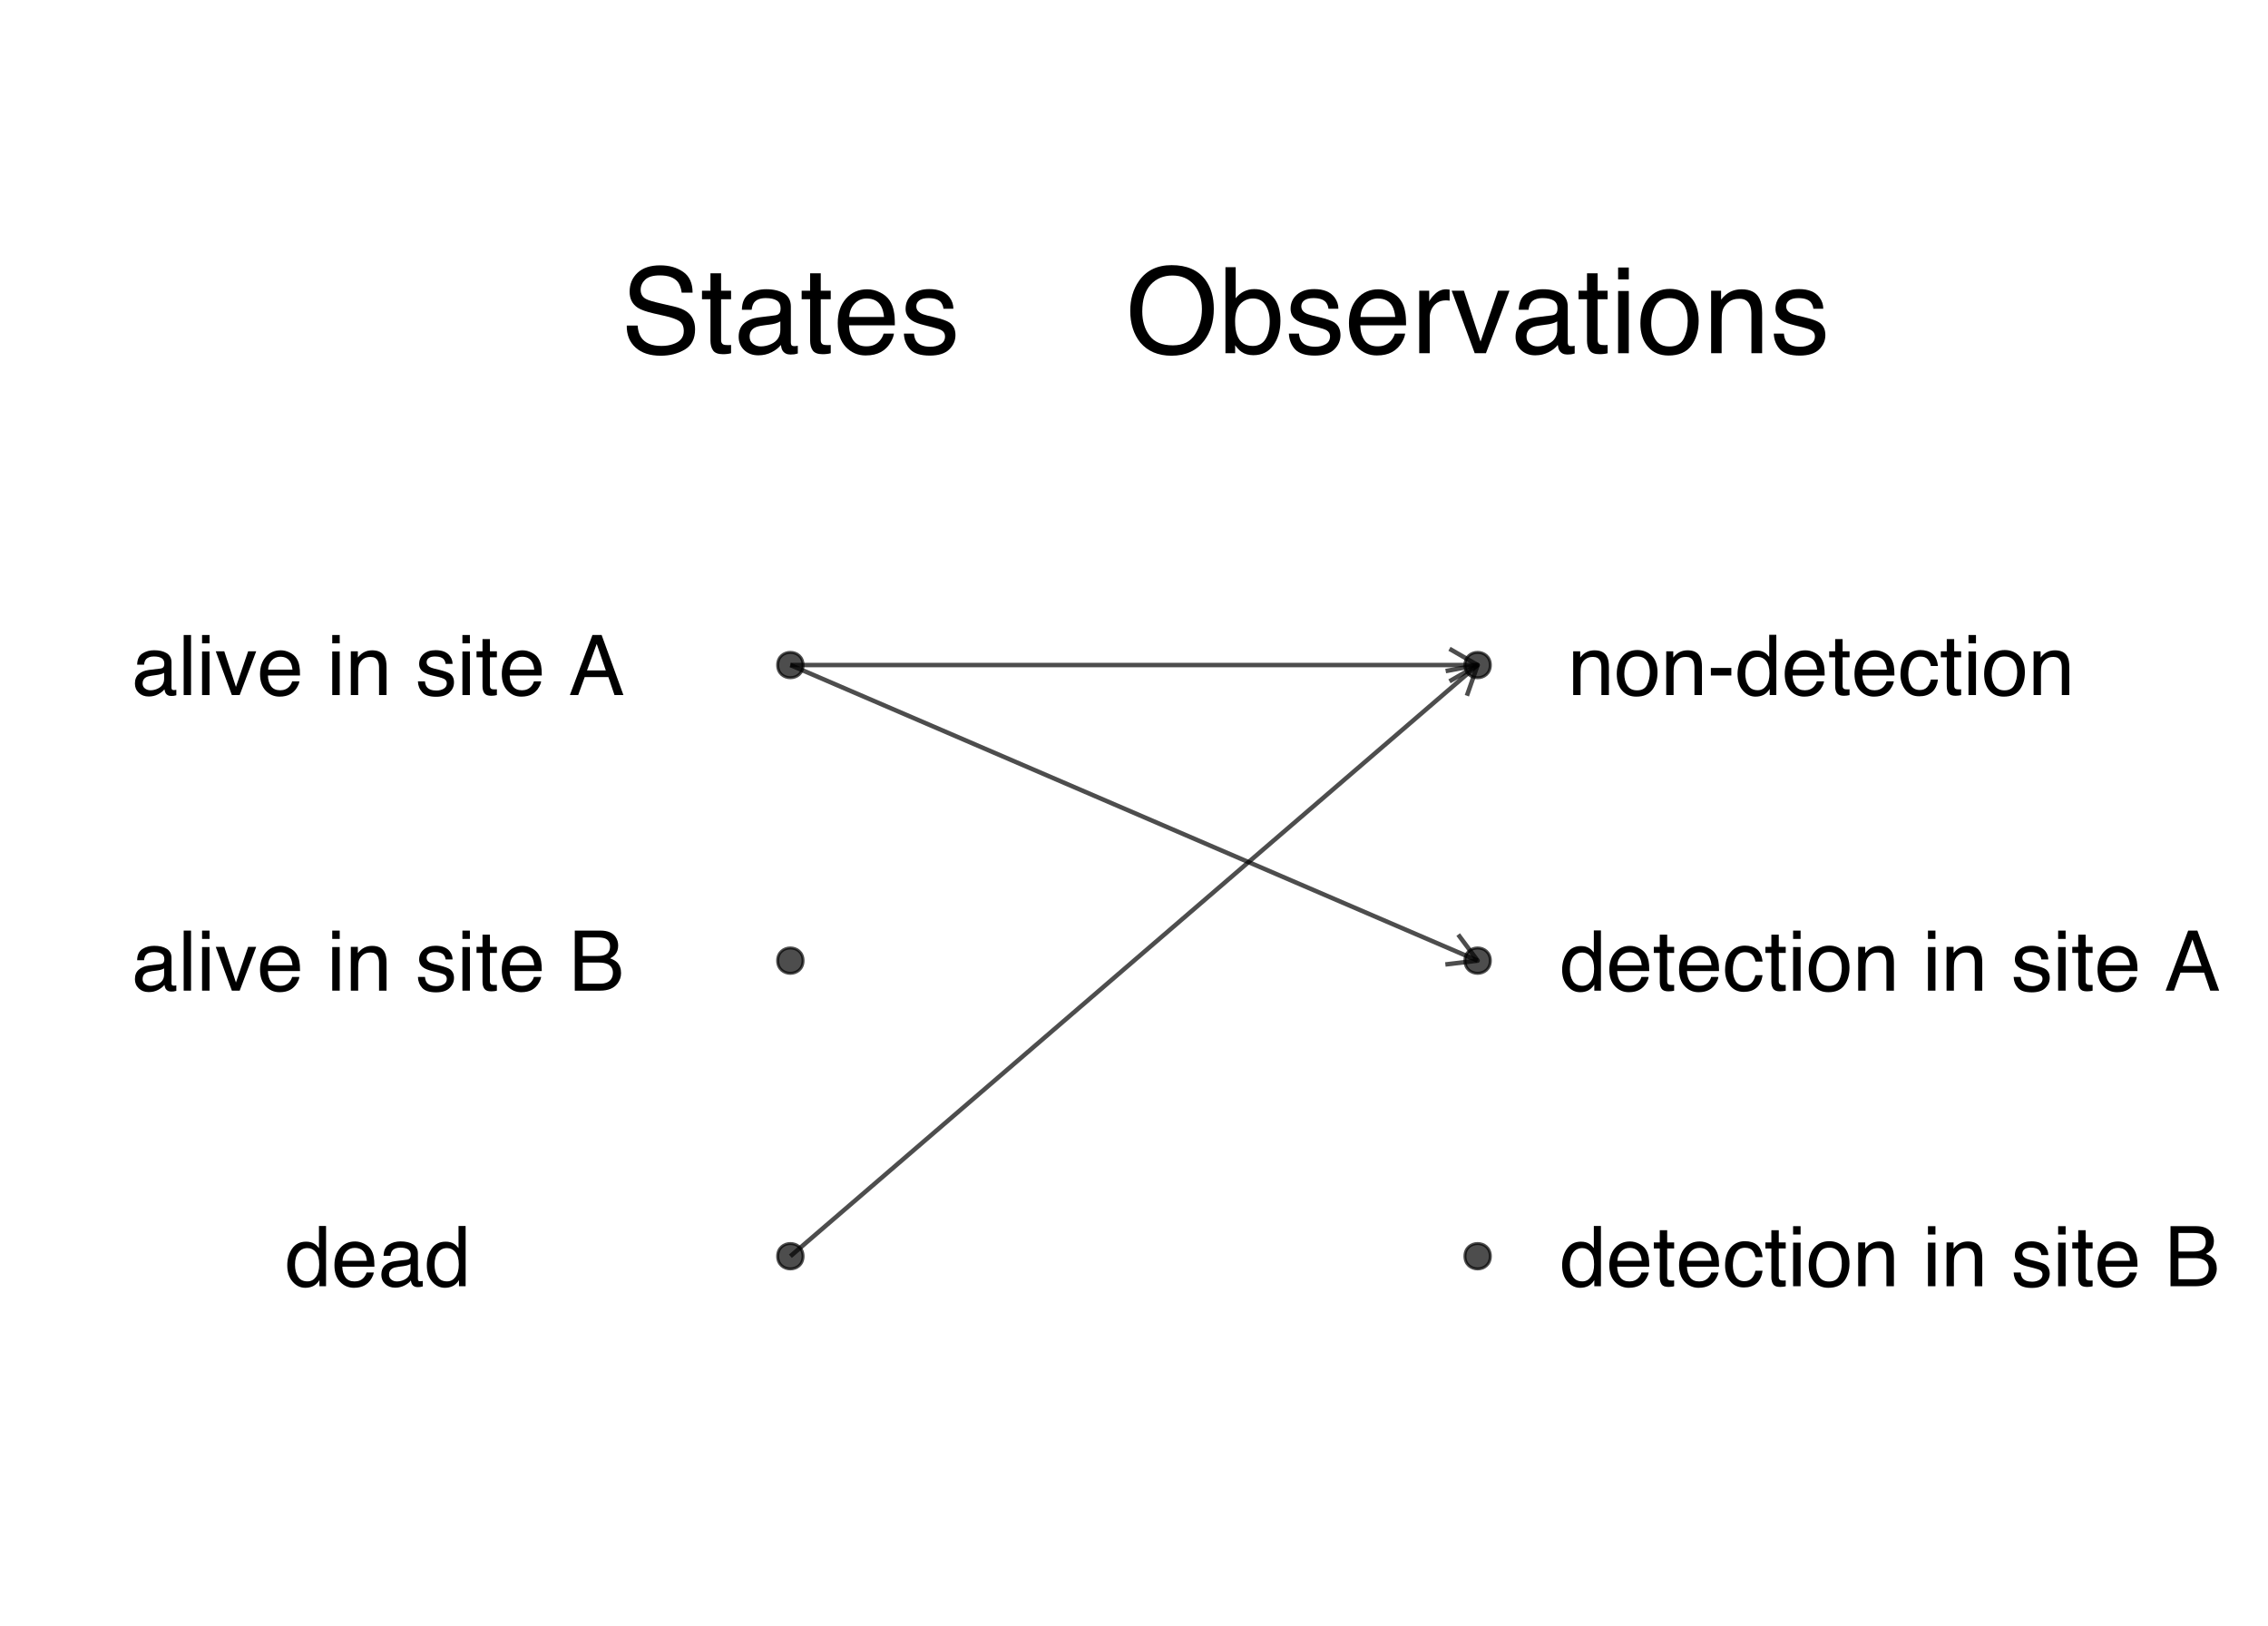
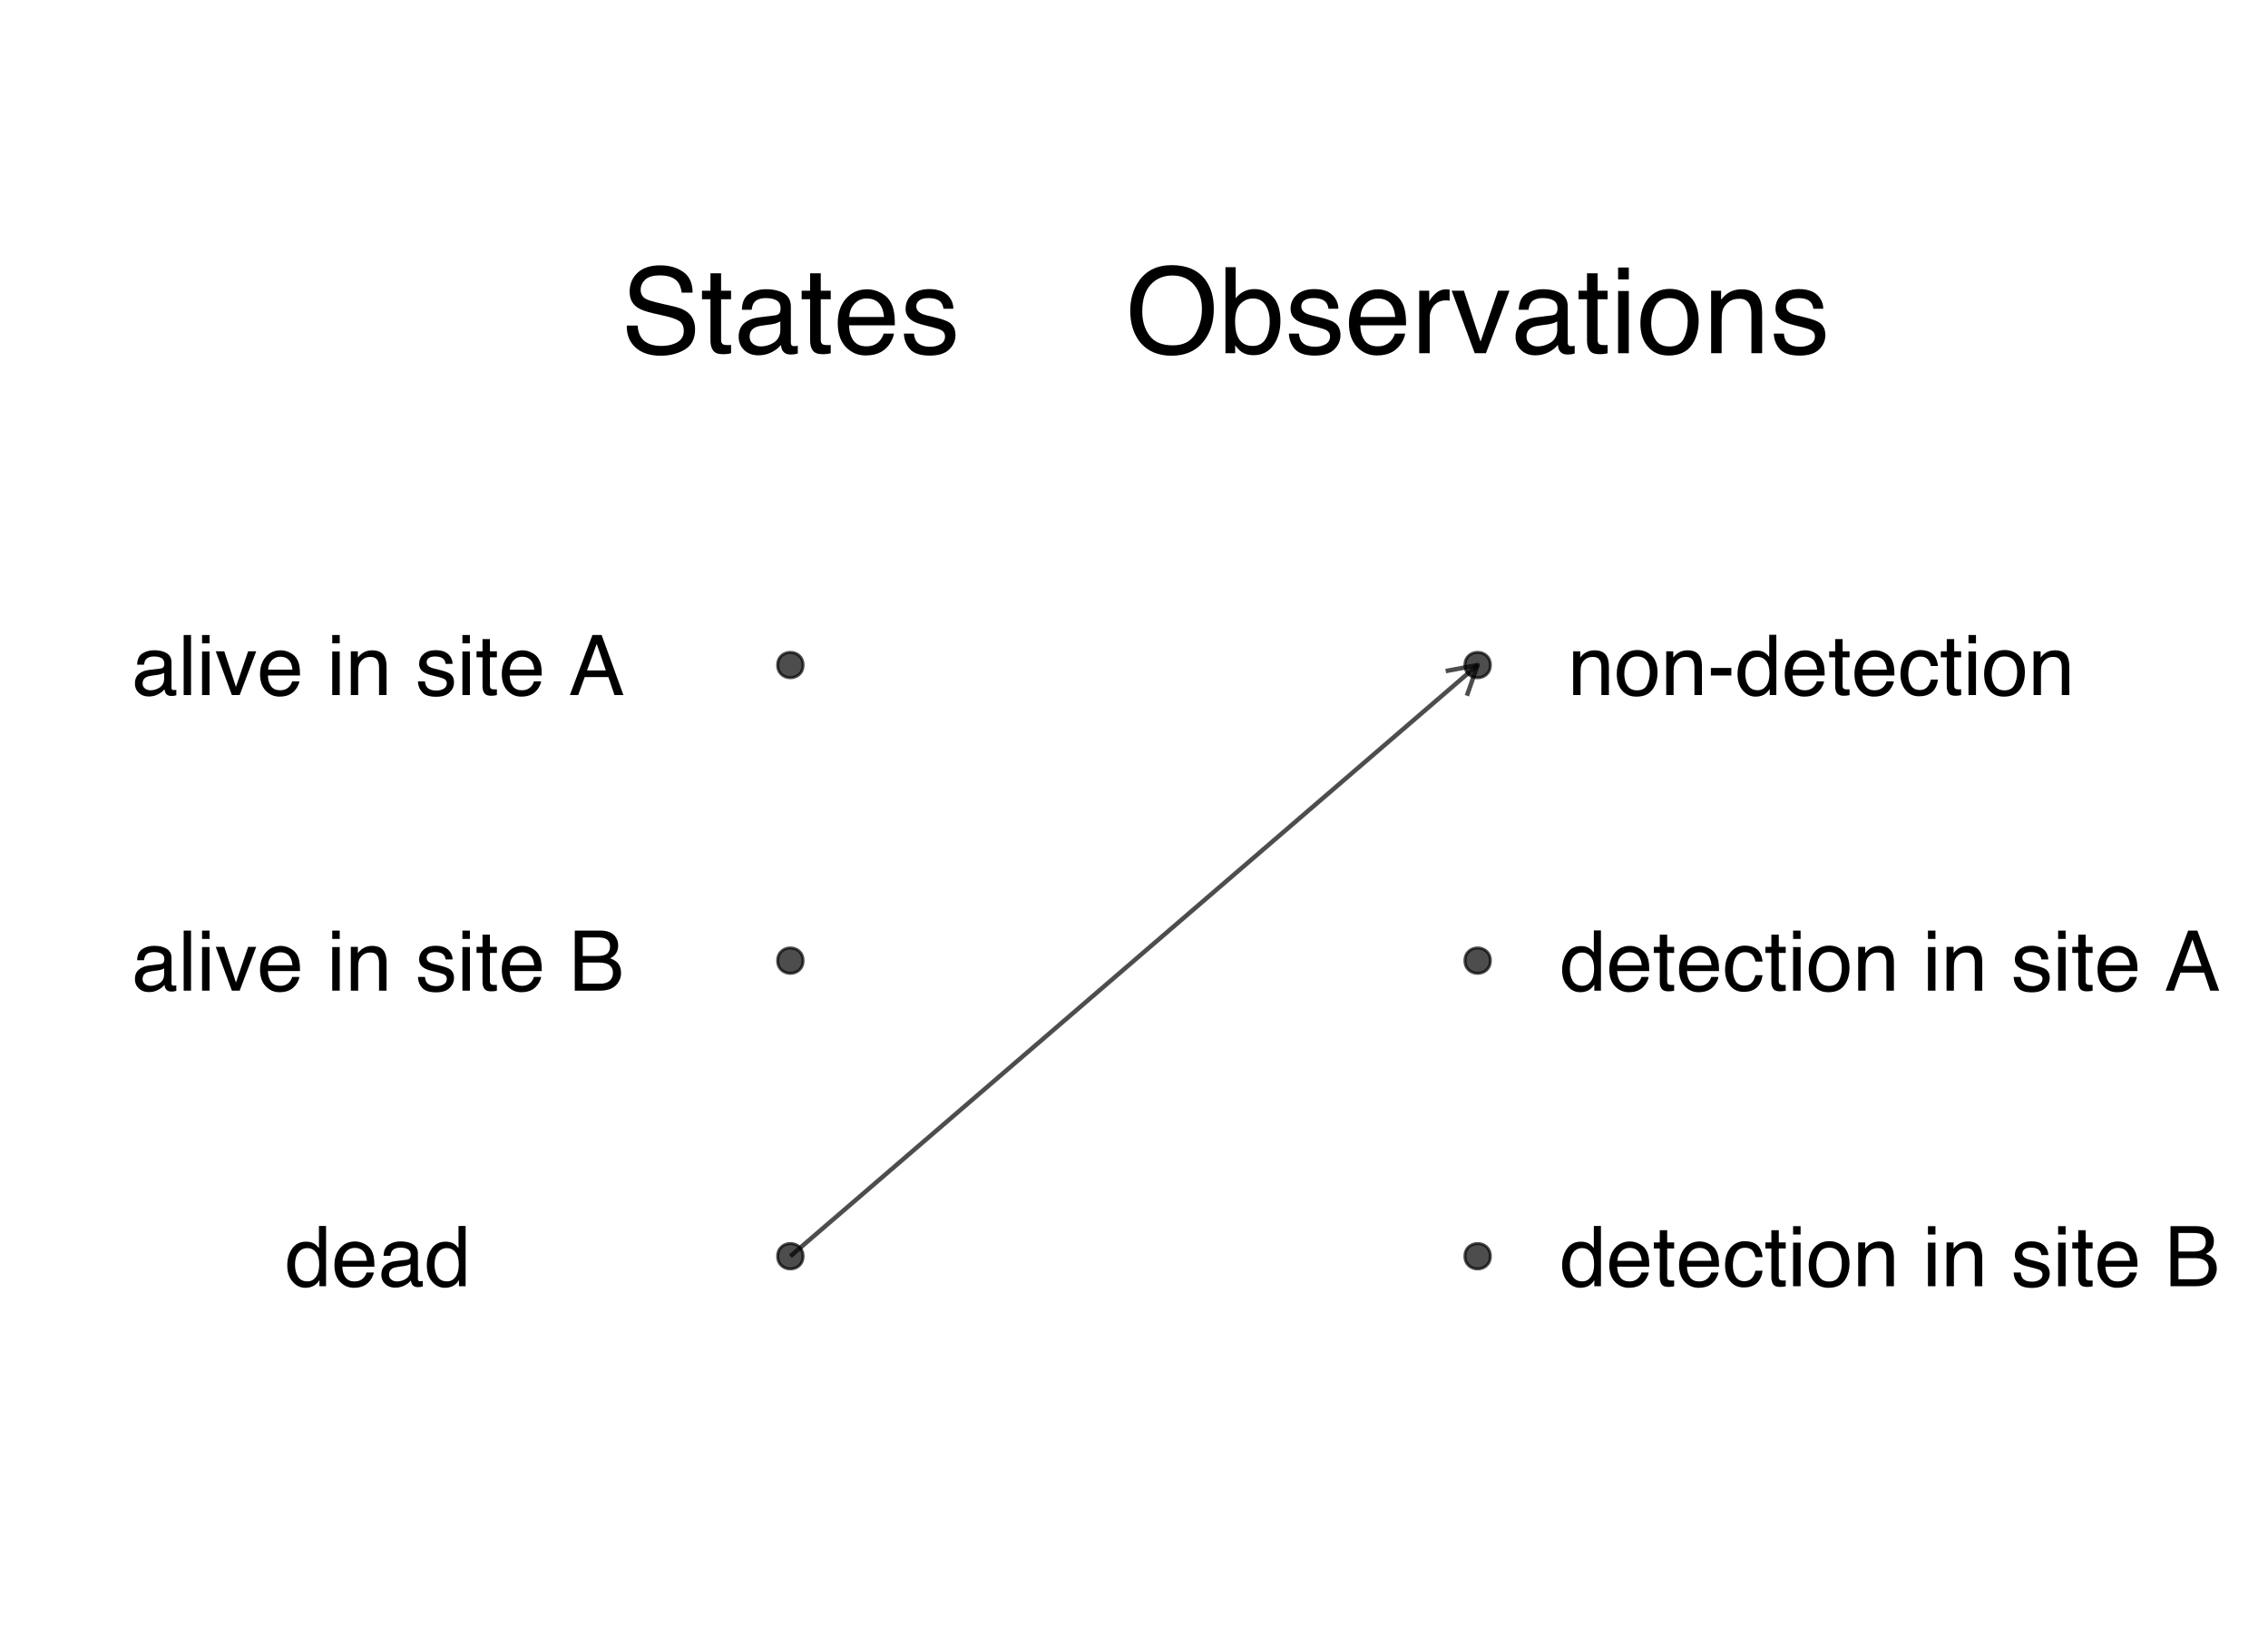
<svg xmlns="http://www.w3.org/2000/svg" xmlns:xlink="http://www.w3.org/1999/xlink" width="540pt" height="387pt" viewBox="0 0 540 387" version="1.1">
  <defs>
    <g>
      <symbol overflow="visible" id="glyph0-0">
        <path style="stroke:none;" d="M 0.641 0 L 0.641 -14.297 L 11.984 -14.297 L 11.984 0 Z M 10.188 -1.797 L 10.188 -12.5 L 2.438 -12.5 L 2.438 -1.797 Z M 10.188 -1.797 " />
      </symbol>
      <symbol overflow="visible" id="glyph0-1">
        <path style="stroke:none;" d="M 1.281 -10.422 L 2.953 -10.422 L 2.953 -8.938 C 3.441 -9.551 3.961 -9.988 4.516 -10.25 C 5.066 -10.52 5.68 -10.656 6.359 -10.656 C 7.828 -10.656 8.82 -10.141 9.344 -9.109 C 9.633 -8.547 9.781 -7.738 9.781 -6.688 L 9.781 0 L 8 0 L 8 -6.562 C 8 -7.195 7.906 -7.711 7.719 -8.109 C 7.406 -8.754 6.836 -9.078 6.016 -9.078 C 5.609 -9.078 5.27 -9.035 5 -8.953 C 4.52 -8.805 4.098 -8.52 3.734 -8.094 C 3.441 -7.75 3.25 -7.395 3.156 -7.031 C 3.07 -6.664 3.031 -6.141 3.031 -5.453 L 3.031 0 L 1.281 0 Z M 5.406 -10.672 Z M 5.406 -10.672 " />
      </symbol>
      <symbol overflow="visible" id="glyph0-2">
        <path style="stroke:none;" d="M 5.422 -1.125 C 6.578 -1.125 7.367 -1.562 7.797 -2.438 C 8.234 -3.32 8.453 -4.301 8.453 -5.375 C 8.453 -6.352 8.297 -7.145 7.984 -7.75 C 7.492 -8.707 6.645 -9.188 5.438 -9.188 C 4.363 -9.188 3.582 -8.773 3.094 -7.953 C 2.613 -7.141 2.375 -6.16 2.375 -5.016 C 2.375 -3.898 2.613 -2.973 3.094 -2.234 C 3.582 -1.492 4.359 -1.125 5.422 -1.125 Z M 5.484 -10.719 C 6.828 -10.719 7.961 -10.27 8.891 -9.375 C 9.816 -8.477 10.281 -7.16 10.281 -5.422 C 10.281 -3.742 9.867 -2.359 9.047 -1.266 C 8.234 -0.172 6.969 0.375 5.25 0.375 C 3.82 0.375 2.688 -0.109 1.844 -1.078 C 1 -2.047 0.578 -3.348 0.578 -4.984 C 0.578 -6.734 1.02 -8.125 1.906 -9.156 C 2.789 -10.195 3.984 -10.719 5.484 -10.719 Z M 5.422 -10.672 Z M 5.422 -10.672 " />
      </symbol>
      <symbol overflow="visible" id="glyph0-3">
        <path style="stroke:none;" d="M 0.828 -6.453 L 5.703 -6.453 L 5.703 -4.656 L 0.828 -4.656 Z M 0.828 -6.453 " />
      </symbol>
      <symbol overflow="visible" id="glyph0-4">
        <path style="stroke:none;" d="M 2.391 -5.094 C 2.391 -3.977 2.625 -3.039 3.094 -2.281 C 3.57 -1.531 4.332 -1.156 5.375 -1.156 C 6.188 -1.156 6.852 -1.504 7.375 -2.203 C 7.895 -2.898 8.156 -3.898 8.156 -5.203 C 8.156 -6.516 7.883 -7.488 7.344 -8.125 C 6.812 -8.758 6.148 -9.078 5.359 -9.078 C 4.473 -9.078 3.754 -8.738 3.203 -8.062 C 2.66 -7.383 2.391 -6.395 2.391 -5.094 Z M 5.031 -10.609 C 5.82 -10.609 6.488 -10.438 7.031 -10.094 C 7.344 -9.906 7.695 -9.566 8.094 -9.078 L 8.094 -14.344 L 9.781 -14.344 L 9.781 0 L 8.203 0 L 8.203 -1.453 C 7.797 -0.805 7.312 -0.336 6.75 -0.047 C 6.195 0.234 5.555 0.375 4.828 0.375 C 3.672 0.375 2.664 -0.113 1.812 -1.094 C 0.969 -2.07 0.547 -3.367 0.547 -4.984 C 0.547 -6.504 0.93 -7.82 1.703 -8.938 C 2.484 -10.051 3.594 -10.609 5.031 -10.609 Z M 5.031 -10.609 " />
      </symbol>
      <symbol overflow="visible" id="glyph0-5">
        <path style="stroke:none;" d="M 5.625 -10.656 C 6.363 -10.656 7.078 -10.477 7.766 -10.125 C 8.461 -9.781 8.992 -9.332 9.359 -8.781 C 9.711 -8.258 9.945 -7.648 10.062 -6.953 C 10.164 -6.461 10.219 -5.695 10.219 -4.656 L 2.578 -4.656 C 2.609 -3.594 2.859 -2.738 3.328 -2.094 C 3.797 -1.457 4.52 -1.141 5.5 -1.141 C 6.414 -1.141 7.145 -1.441 7.688 -2.047 C 8 -2.398 8.219 -2.805 8.344 -3.266 L 10.062 -3.266 C 10.02 -2.879 9.867 -2.453 9.609 -1.984 C 9.359 -1.516 9.07 -1.133 8.75 -0.844 C 8.219 -0.32 7.562 0.031 6.781 0.219 C 6.352 0.32 5.875 0.375 5.344 0.375 C 4.051 0.375 2.953 -0.098 2.047 -1.047 C 1.148 -1.992 0.703 -3.316 0.703 -5.016 C 0.703 -6.68 1.156 -8.035 2.062 -9.078 C 2.969 -10.129 4.156 -10.656 5.625 -10.656 Z M 8.422 -6.047 C 8.348 -6.797 8.18 -7.398 7.922 -7.859 C 7.441 -8.703 6.641 -9.125 5.516 -9.125 C 4.711 -9.125 4.035 -8.832 3.484 -8.25 C 2.941 -7.676 2.656 -6.941 2.625 -6.047 Z M 5.453 -10.672 Z M 5.453 -10.672 " />
      </symbol>
      <symbol overflow="visible" id="glyph0-6">
        <path style="stroke:none;" d="M 1.641 -13.328 L 3.406 -13.328 L 3.406 -10.422 L 5.062 -10.422 L 5.062 -8.984 L 3.406 -8.984 L 3.406 -2.188 C 3.406 -1.82 3.531 -1.578 3.781 -1.453 C 3.914 -1.391 4.141 -1.359 4.453 -1.359 C 4.535 -1.359 4.625 -1.359 4.719 -1.359 C 4.82 -1.359 4.938 -1.363 5.062 -1.375 L 5.062 0 C 4.863 0.062 4.656 0.102 4.438 0.125 C 4.219 0.156 3.984 0.172 3.734 0.172 C 2.922 0.172 2.367 -0.035 2.078 -0.453 C 1.785 -0.879 1.641 -1.426 1.641 -2.094 L 1.641 -8.984 L 0.219 -8.984 L 0.219 -10.422 L 1.641 -10.422 Z M 1.641 -13.328 " />
      </symbol>
      <symbol overflow="visible" id="glyph0-7">
        <path style="stroke:none;" d="M 5.297 -10.719 C 6.473 -10.719 7.426 -10.43 8.156 -9.859 C 8.895 -9.285 9.344 -8.305 9.5 -6.922 L 7.797 -6.922 C 7.691 -7.555 7.453 -8.086 7.078 -8.516 C 6.711 -8.941 6.117 -9.156 5.297 -9.156 C 4.18 -9.156 3.383 -8.609 2.906 -7.516 C 2.594 -6.805 2.438 -5.938 2.438 -4.906 C 2.438 -3.863 2.656 -2.984 3.094 -2.266 C 3.539 -1.555 4.238 -1.203 5.188 -1.203 C 5.914 -1.203 6.488 -1.422 6.906 -1.859 C 7.332 -2.305 7.629 -2.914 7.797 -3.688 L 9.5 -3.688 C 9.301 -2.301 8.812 -1.289 8.031 -0.656 C 7.258 -0.02 6.266 0.297 5.047 0.297 C 3.68 0.297 2.594 -0.195 1.781 -1.188 C 0.977 -2.188 0.578 -3.43 0.578 -4.922 C 0.578 -6.754 1.02 -8.176 1.906 -9.188 C 2.789 -10.207 3.922 -10.719 5.297 -10.719 Z M 5.031 -10.672 Z M 5.031 -10.672 " />
      </symbol>
      <symbol overflow="visible" id="glyph0-8">
        <path style="stroke:none;" d="M 1.281 -10.375 L 3.062 -10.375 L 3.062 0 L 1.281 0 Z M 1.281 -14.297 L 3.062 -14.297 L 3.062 -12.312 L 1.281 -12.312 Z M 1.281 -14.297 " />
      </symbol>
      <symbol overflow="visible" id="glyph0-9">
        <path style="stroke:none;" d="" />
      </symbol>
      <symbol overflow="visible" id="glyph0-10">
        <path style="stroke:none;" d="M 2.328 -3.266 C 2.379 -2.68 2.523 -2.234 2.766 -1.922 C 3.203 -1.359 3.969 -1.078 5.062 -1.078 C 5.707 -1.078 6.273 -1.219 6.766 -1.5 C 7.266 -1.781 7.516 -2.219 7.516 -2.812 C 7.516 -3.258 7.316 -3.598 6.922 -3.828 C 6.66 -3.973 6.16 -4.141 5.422 -4.328 L 4.031 -4.672 C 3.133 -4.898 2.477 -5.148 2.062 -5.422 C 1.312 -5.891 0.938 -6.547 0.938 -7.391 C 0.938 -8.367 1.289 -9.16 2 -9.766 C 2.707 -10.379 3.66 -10.688 4.859 -10.688 C 6.43 -10.688 7.566 -10.227 8.266 -9.312 C 8.691 -8.727 8.898 -8.098 8.891 -7.422 L 7.234 -7.422 C 7.203 -7.816 7.062 -8.176 6.812 -8.5 C 6.414 -8.957 5.723 -9.188 4.734 -9.188 C 4.066 -9.188 3.562 -9.062 3.219 -8.812 C 2.883 -8.562 2.719 -8.227 2.719 -7.812 C 2.719 -7.352 2.941 -6.988 3.391 -6.719 C 3.648 -6.562 4.031 -6.422 4.531 -6.297 L 5.688 -6.016 C 6.945 -5.703 7.789 -5.406 8.219 -5.125 C 8.895 -4.676 9.234 -3.973 9.234 -3.016 C 9.234 -2.086 8.879 -1.285 8.172 -0.609 C 7.473 0.066 6.406 0.406 4.969 0.406 C 3.414 0.406 2.316 0.051 1.672 -0.656 C 1.023 -1.363 0.68 -2.234 0.641 -3.266 Z M 4.906 -10.672 Z M 4.906 -10.672 " />
      </symbol>
      <symbol overflow="visible" id="glyph0-11">
        <path style="stroke:none;" d="M 8.859 -5.859 L 6.688 -12.172 L 4.375 -5.859 Z M 5.672 -14.297 L 7.859 -14.297 L 13.047 0 L 10.922 0 L 9.469 -4.281 L 3.828 -4.281 L 2.281 0 L 0.297 0 Z M 5.672 -14.297 " />
      </symbol>
      <symbol overflow="visible" id="glyph0-12">
        <path style="stroke:none;" d="M 6.891 -8.25 C 7.703 -8.25 8.336 -8.363 8.797 -8.594 C 9.504 -8.945 9.859 -9.586 9.859 -10.516 C 9.859 -11.453 9.477 -12.082 8.719 -12.406 C 8.289 -12.582 7.656 -12.672 6.812 -12.672 L 3.359 -12.672 L 3.359 -8.25 Z M 7.531 -1.656 C 8.719 -1.656 9.566 -2 10.078 -2.688 C 10.391 -3.125 10.547 -3.648 10.547 -4.266 C 10.547 -5.297 10.082 -6 9.156 -6.375 C 8.664 -6.582 8.016 -6.688 7.203 -6.688 L 3.359 -6.688 L 3.359 -1.656 Z M 1.469 -14.297 L 7.609 -14.297 C 9.273 -14.297 10.461 -13.797 11.172 -12.797 C 11.586 -12.203 11.797 -11.52 11.797 -10.75 C 11.797 -9.844 11.539 -9.102 11.031 -8.531 C 10.758 -8.227 10.379 -7.945 9.891 -7.688 C 10.617 -7.414 11.164 -7.102 11.531 -6.75 C 12.164 -6.125 12.484 -5.266 12.484 -4.172 C 12.484 -3.254 12.195 -2.422 11.625 -1.672 C 10.758 -0.555 9.391 0 7.516 0 L 1.469 0 Z M 1.469 -14.297 " />
      </symbol>
      <symbol overflow="visible" id="glyph0-13">
        <path style="stroke:none;" d="M 2.625 -2.766 C 2.625 -2.266 2.805 -1.867 3.172 -1.578 C 3.547 -1.285 3.988 -1.141 4.5 -1.141 C 5.113 -1.141 5.707 -1.281 6.281 -1.562 C 7.258 -2.039 7.75 -2.816 7.75 -3.891 L 7.75 -5.297 C 7.531 -5.16 7.25 -5.047 6.906 -4.953 C 6.57 -4.867 6.242 -4.805 5.922 -4.766 L 4.859 -4.625 C 4.223 -4.539 3.75 -4.41 3.438 -4.234 C 2.895 -3.93 2.625 -3.441 2.625 -2.766 Z M 6.875 -6.312 C 7.27 -6.363 7.535 -6.531 7.672 -6.812 C 7.754 -6.969 7.797 -7.191 7.797 -7.484 C 7.797 -8.086 7.582 -8.52 7.156 -8.781 C 6.727 -9.051 6.117 -9.188 5.328 -9.188 C 4.41 -9.188 3.766 -8.941 3.391 -8.453 C 3.172 -8.18 3.031 -7.773 2.969 -7.234 L 1.328 -7.234 C 1.359 -8.516 1.773 -9.406 2.578 -9.906 C 3.379 -10.414 4.312 -10.672 5.375 -10.672 C 6.594 -10.672 7.586 -10.438 8.359 -9.969 C 9.117 -9.5 9.5 -8.773 9.5 -7.797 L 9.5 -1.797 C 9.5 -1.609 9.535 -1.457 9.609 -1.344 C 9.68 -1.238 9.836 -1.188 10.078 -1.188 C 10.148 -1.188 10.234 -1.191 10.328 -1.203 C 10.43 -1.211 10.539 -1.227 10.656 -1.25 L 10.656 0.047 C 10.383 0.129 10.176 0.176 10.031 0.188 C 9.883 0.207 9.691 0.219 9.453 0.219 C 8.848 0.219 8.406 0.004 8.125 -0.422 C 7.988 -0.648 7.891 -0.969 7.828 -1.375 C 7.473 -0.914 6.961 -0.516 6.297 -0.172 C 5.629 0.172 4.891 0.344 4.078 0.344 C 3.117 0.344 2.332 0.051 1.719 -0.531 C 1.102 -1.113 0.797 -1.848 0.797 -2.734 C 0.797 -3.703 1.098 -4.453 1.703 -4.984 C 2.305 -5.516 3.098 -5.844 4.078 -5.969 Z M 5.422 -10.672 Z M 5.422 -10.672 " />
      </symbol>
      <symbol overflow="visible" id="glyph0-14">
        <path style="stroke:none;" d="M 1.328 -14.297 L 3.078 -14.297 L 3.078 0 L 1.328 0 Z M 1.328 -14.297 " />
      </symbol>
      <symbol overflow="visible" id="glyph0-15">
        <path style="stroke:none;" d="M 2.141 -10.422 L 4.922 -1.938 L 7.828 -10.422 L 9.75 -10.422 L 5.812 0 L 3.953 0 L 0.109 -10.422 Z M 2.141 -10.422 " />
      </symbol>
      <symbol overflow="visible" id="glyph1-0">
        <path style="stroke:none;" d="M 0.922 0 L 0.922 -20.406 L 17.109 -20.406 L 17.109 0 Z M 14.562 -2.562 L 14.562 -17.859 L 3.469 -17.859 L 3.469 -2.562 Z M 14.562 -2.562 " />
      </symbol>
      <symbol overflow="visible" id="glyph1-1">
        <path style="stroke:none;" d="M 3.969 -6.578 C 4.039 -5.422 4.316 -4.484 4.797 -3.766 C 5.711 -2.41 7.328 -1.734 9.641 -1.734 C 10.68 -1.734 11.625 -1.883 12.469 -2.188 C 14.125 -2.758 14.953 -3.785 14.953 -5.266 C 14.953 -6.379 14.602 -7.172 13.906 -7.641 C 13.195 -8.098 12.094 -8.5 10.594 -8.844 L 7.828 -9.469 C 6.023 -9.883 4.75 -10.336 4 -10.828 C 2.707 -11.672 2.062 -12.941 2.062 -14.641 C 2.062 -16.473 2.691 -17.977 3.953 -19.156 C 5.223 -20.332 7.02 -20.922 9.344 -20.922 C 11.488 -20.922 13.305 -20.406 14.797 -19.375 C 16.297 -18.344 17.047 -16.691 17.047 -14.422 L 14.453 -14.422 C 14.305 -15.516 14.008 -16.352 13.562 -16.938 C 12.719 -18 11.285 -18.531 9.266 -18.531 C 7.641 -18.531 6.469 -18.188 5.75 -17.5 C 5.039 -16.82 4.688 -16.023 4.688 -15.109 C 4.688 -14.109 5.102 -13.379 5.938 -12.922 C 6.477 -12.617 7.711 -12.25 9.641 -11.812 L 12.5 -11.156 C 13.883 -10.844 14.953 -10.41 15.703 -9.859 C 16.992 -8.91 17.641 -7.523 17.641 -5.703 C 17.641 -3.441 16.816 -1.828 15.172 -0.859 C 13.535 0.109 11.629 0.594 9.453 0.594 C 6.91 0.594 4.922 -0.051 3.484 -1.344 C 2.047 -2.633 1.344 -4.379 1.375 -6.578 Z M 9.562 -20.969 Z M 9.562 -20.969 " />
      </symbol>
      <symbol overflow="visible" id="glyph1-2">
        <path style="stroke:none;" d="M 2.328 -19.031 L 4.859 -19.031 L 4.859 -14.875 L 7.234 -14.875 L 7.234 -12.844 L 4.859 -12.844 L 4.859 -3.125 C 4.859 -2.602 5.035 -2.254 5.391 -2.078 C 5.586 -1.984 5.91 -1.938 6.359 -1.938 C 6.484 -1.938 6.613 -1.938 6.75 -1.938 C 6.883 -1.938 7.047 -1.945 7.234 -1.969 L 7.234 0 C 6.953 0.082 6.656 0.141 6.344 0.172 C 6.031 0.211 5.691 0.234 5.328 0.234 C 4.16 0.234 3.367 -0.062 2.953 -0.656 C 2.535 -1.258 2.328 -2.035 2.328 -2.984 L 2.328 -12.844 L 0.312 -12.844 L 0.312 -14.875 L 2.328 -14.875 Z M 2.328 -19.031 " />
      </symbol>
      <symbol overflow="visible" id="glyph1-3">
        <path style="stroke:none;" d="M 3.75 -3.953 C 3.75 -3.234 4.008 -2.664 4.531 -2.25 C 5.062 -1.832 5.691 -1.625 6.422 -1.625 C 7.297 -1.625 8.145 -1.828 8.969 -2.234 C 10.363 -2.91 11.062 -4.02 11.062 -5.562 L 11.062 -7.578 C 10.75 -7.379 10.352 -7.211 9.875 -7.078 C 9.395 -6.953 8.922 -6.863 8.453 -6.812 L 6.953 -6.609 C 6.035 -6.492 5.352 -6.305 4.906 -6.047 C 4.133 -5.609 3.75 -4.91 3.75 -3.953 Z M 9.812 -9.016 C 10.383 -9.086 10.77 -9.328 10.969 -9.734 C 11.07 -9.961 11.125 -10.285 11.125 -10.703 C 11.125 -11.547 10.82 -12.16 10.219 -12.547 C 9.613 -12.93 8.742 -13.125 7.609 -13.125 C 6.305 -13.125 5.379 -12.773 4.828 -12.078 C 4.523 -11.68 4.328 -11.102 4.234 -10.344 L 1.906 -10.344 C 1.945 -12.176 2.539 -13.445 3.688 -14.156 C 4.832 -14.875 6.16 -15.234 7.672 -15.234 C 9.422 -15.234 10.844 -14.898 11.938 -14.234 C 13.02 -13.566 13.562 -12.531 13.562 -11.125 L 13.562 -2.562 C 13.562 -2.301 13.613 -2.086 13.719 -1.922 C 13.82 -1.766 14.047 -1.688 14.391 -1.688 C 14.504 -1.688 14.629 -1.691 14.766 -1.703 C 14.91 -1.723 15.062 -1.75 15.219 -1.781 L 15.219 0.062 C 14.82 0.176 14.52 0.242 14.312 0.266 C 14.113 0.297 13.836 0.312 13.484 0.312 C 12.629 0.312 12.004 0.008 11.609 -0.594 C 11.41 -0.914 11.27 -1.375 11.188 -1.969 C 10.676 -1.301 9.941 -0.723 8.984 -0.234 C 8.035 0.254 6.984 0.5 5.828 0.5 C 4.453 0.5 3.328 0.082 2.453 -0.75 C 1.578 -1.594 1.141 -2.645 1.141 -3.906 C 1.141 -5.281 1.566 -6.348 2.422 -7.109 C 3.285 -7.867 4.422 -8.336 5.828 -8.516 Z M 7.734 -15.234 Z M 7.734 -15.234 " />
      </symbol>
      <symbol overflow="visible" id="glyph1-4">
        <path style="stroke:none;" d="M 8.031 -15.219 C 9.082 -15.219 10.102 -14.969 11.094 -14.469 C 12.094 -13.969 12.848 -13.328 13.359 -12.547 C 13.859 -11.797 14.191 -10.922 14.359 -9.922 C 14.516 -9.234 14.594 -8.141 14.594 -6.641 L 3.688 -6.641 C 3.727 -5.129 4.082 -3.914 4.75 -3 C 5.414 -2.094 6.445 -1.641 7.844 -1.641 C 9.156 -1.641 10.195 -2.07 10.969 -2.938 C 11.414 -3.438 11.734 -4.016 11.922 -4.672 L 14.375 -4.672 C 14.312 -4.117 14.098 -3.504 13.734 -2.828 C 13.367 -2.16 12.957 -1.613 12.5 -1.188 C 11.738 -0.445 10.801 0.051 9.688 0.312 C 9.082 0.457 8.398 0.531 7.641 0.531 C 5.785 0.531 4.211 -0.141 2.922 -1.484 C 1.641 -2.836 1 -4.727 1 -7.156 C 1 -9.539 1.645 -11.477 2.938 -12.969 C 4.238 -14.469 5.938 -15.219 8.031 -15.219 Z M 12.016 -8.625 C 11.91 -9.707 11.676 -10.57 11.312 -11.219 C 10.625 -12.426 9.477 -13.031 7.875 -13.031 C 6.727 -13.031 5.766 -12.613 4.984 -11.781 C 4.211 -10.957 3.801 -9.906 3.75 -8.625 Z M 7.797 -15.234 Z M 7.797 -15.234 " />
      </symbol>
      <symbol overflow="visible" id="glyph1-5">
        <path style="stroke:none;" d="M 3.328 -4.672 C 3.398 -3.836 3.609 -3.195 3.953 -2.75 C 4.578 -1.945 5.664 -1.547 7.219 -1.547 C 8.145 -1.547 8.957 -1.742 9.656 -2.141 C 10.363 -2.547 10.719 -3.172 10.719 -4.016 C 10.719 -4.648 10.438 -5.133 9.875 -5.469 C 9.52 -5.676 8.805 -5.914 7.734 -6.188 L 5.75 -6.688 C 4.477 -7 3.547 -7.348 2.953 -7.734 C 1.867 -8.41 1.328 -9.348 1.328 -10.547 C 1.328 -11.953 1.832 -13.086 2.844 -13.953 C 3.863 -14.828 5.234 -15.266 6.953 -15.266 C 9.191 -15.266 10.805 -14.609 11.797 -13.297 C 12.41 -12.461 12.711 -11.562 12.703 -10.594 L 10.344 -10.594 C 10.289 -11.164 10.086 -11.68 9.734 -12.141 C 9.16 -12.797 8.164 -13.125 6.75 -13.125 C 5.801 -13.125 5.082 -12.941 4.594 -12.578 C 4.113 -12.223 3.875 -11.75 3.875 -11.156 C 3.875 -10.508 4.191 -9.988 4.828 -9.594 C 5.203 -9.363 5.75 -9.16 6.469 -8.984 L 8.125 -8.594 C 9.926 -8.156 11.129 -7.734 11.734 -7.328 C 12.711 -6.68 13.203 -5.676 13.203 -4.312 C 13.203 -2.977 12.695 -1.832 11.688 -0.875 C 10.688 0.082 9.156 0.562 7.094 0.562 C 4.883 0.562 3.316 0.062 2.391 -0.938 C 1.473 -1.938 0.984 -3.18 0.922 -4.672 Z M 7.016 -15.234 Z M 7.016 -15.234 " />
      </symbol>
      <symbol overflow="visible" id="glyph1-6">
        <path style="stroke:none;" d="M 10.969 -20.969 C 14.57 -20.969 17.242 -19.805 18.984 -17.484 C 20.328 -15.68 21 -13.375 21 -10.562 C 21 -7.508 20.227 -4.973 18.688 -2.953 C 16.875 -0.586 14.285 0.594 10.922 0.594 C 7.773 0.594 5.305 -0.441 3.516 -2.516 C 1.91 -4.516 1.109 -7.039 1.109 -10.094 C 1.109 -12.852 1.797 -15.219 3.172 -17.188 C 4.93 -19.707 7.531 -20.969 10.969 -20.969 Z M 11.25 -1.875 C 13.688 -1.875 15.445 -2.742 16.531 -4.484 C 17.625 -6.234 18.172 -8.242 18.172 -10.516 C 18.172 -12.91 17.539 -14.836 16.281 -16.297 C 15.031 -17.766 13.316 -18.5 11.141 -18.5 C 9.023 -18.5 7.301 -17.773 5.969 -16.328 C 4.633 -14.879 3.969 -12.742 3.969 -9.922 C 3.969 -7.66 4.539 -5.754 5.688 -4.203 C 6.832 -2.648 8.688 -1.875 11.25 -1.875 Z M 11.062 -20.969 Z M 11.062 -20.969 " />
      </symbol>
      <symbol overflow="visible" id="glyph1-7">
        <path style="stroke:none;" d="M 1.641 -20.484 L 4.078 -20.484 L 4.078 -13.078 C 4.617 -13.785 5.27 -14.328 6.031 -14.703 C 6.789 -15.078 7.613 -15.266 8.5 -15.266 C 10.352 -15.266 11.852 -14.629 13 -13.359 C 14.156 -12.086 14.734 -10.207 14.734 -7.719 C 14.734 -5.375 14.164 -3.422 13.031 -1.859 C 11.895 -0.305 10.316 0.469 8.297 0.469 C 7.16 0.469 6.207 0.195 5.438 -0.344 C 4.969 -0.664 4.473 -1.188 3.953 -1.906 L 3.953 0 L 1.641 0 Z M 8.141 -1.734 C 9.492 -1.734 10.504 -2.27 11.172 -3.344 C 11.848 -4.414 12.188 -5.832 12.188 -7.594 C 12.188 -9.164 11.848 -10.461 11.172 -11.484 C 10.504 -12.516 9.516 -13.031 8.203 -13.031 C 7.066 -13.031 6.07 -12.609 5.219 -11.766 C 4.363 -10.922 3.938 -9.531 3.938 -7.594 C 3.938 -6.195 4.109 -5.066 4.453 -4.203 C 5.117 -2.555 6.348 -1.734 8.141 -1.734 Z M 8.141 -1.734 " />
      </symbol>
      <symbol overflow="visible" id="glyph1-8">
        <path style="stroke:none;" d="M 1.906 -14.875 L 4.281 -14.875 L 4.281 -12.312 C 4.477 -12.812 4.953 -13.422 5.703 -14.141 C 6.461 -14.859 7.336 -15.219 8.328 -15.219 C 8.379 -15.219 8.457 -15.211 8.562 -15.203 C 8.676 -15.191 8.867 -15.172 9.141 -15.141 L 9.141 -12.5 C 8.992 -12.531 8.859 -12.551 8.734 -12.562 C 8.609 -12.57 8.473 -12.578 8.328 -12.578 C 7.066 -12.578 6.098 -12.172 5.422 -11.359 C 4.742 -10.547 4.406 -9.613 4.406 -8.562 L 4.406 0 L 1.906 0 Z M 1.906 -14.875 " />
      </symbol>
      <symbol overflow="visible" id="glyph1-9">
        <path style="stroke:none;" d="M 3.062 -14.875 L 7.031 -2.766 L 11.188 -14.875 L 13.922 -14.875 L 8.312 0 L 5.641 0 L 0.156 -14.875 Z M 3.062 -14.875 " />
      </symbol>
      <symbol overflow="visible" id="glyph1-10">
        <path style="stroke:none;" d="M 1.828 -14.812 L 4.375 -14.812 L 4.375 0 L 1.828 0 Z M 1.828 -20.406 L 4.375 -20.406 L 4.375 -17.578 L 1.828 -17.578 Z M 1.828 -20.406 " />
      </symbol>
      <symbol overflow="visible" id="glyph1-11">
        <path style="stroke:none;" d="M 7.734 -1.609 C 9.391 -1.609 10.523 -2.234 11.141 -3.484 C 11.766 -4.742 12.078 -6.145 12.078 -7.688 C 12.078 -9.07 11.852 -10.203 11.406 -11.078 C 10.695 -12.441 9.484 -13.125 7.766 -13.125 C 6.234 -13.125 5.117 -12.539 4.422 -11.375 C 3.734 -10.207 3.391 -8.801 3.391 -7.156 C 3.391 -5.57 3.734 -4.25 4.422 -3.188 C 5.117 -2.133 6.223 -1.609 7.734 -1.609 Z M 7.828 -15.312 C 9.754 -15.312 11.379 -14.672 12.703 -13.391 C 14.023 -12.109 14.688 -10.227 14.688 -7.75 C 14.688 -5.352 14.102 -3.367 12.938 -1.797 C 11.77 -0.234 9.957 0.547 7.5 0.547 C 5.457 0.547 3.832 -0.145 2.625 -1.531 C 1.414 -2.914 0.812 -4.773 0.812 -7.109 C 0.812 -9.609 1.445 -11.598 2.719 -13.078 C 3.988 -14.566 5.691 -15.312 7.828 -15.312 Z M 7.75 -15.234 Z M 7.75 -15.234 " />
      </symbol>
      <symbol overflow="visible" id="glyph1-12">
        <path style="stroke:none;" d="M 1.828 -14.875 L 4.203 -14.875 L 4.203 -12.766 C 4.91 -13.641 5.656 -14.266 6.438 -14.641 C 7.227 -15.023 8.109 -15.219 9.078 -15.219 C 11.18 -15.219 12.602 -14.477 13.344 -13 C 13.758 -12.195 13.969 -11.047 13.969 -9.547 L 13.969 0 L 11.422 0 L 11.422 -9.375 C 11.422 -10.281 11.285 -11.016 11.016 -11.578 C 10.566 -12.504 9.758 -12.969 8.594 -12.969 C 8 -12.969 7.516 -12.906 7.141 -12.781 C 6.453 -12.57 5.848 -12.164 5.328 -11.562 C 4.91 -11.07 4.641 -10.562 4.516 -10.031 C 4.391 -9.508 4.328 -8.766 4.328 -7.797 L 4.328 0 L 1.828 0 Z M 7.703 -15.234 Z M 7.703 -15.234 " />
      </symbol>
    </g>
  </defs>
-   <g id="surface74">
+   <g id="surface69">
    <rect x="0" y="0" width="540" height="387" style="fill:rgb(100%,100%,100%);fill-opacity:1;stroke:none;" />
    <path style="fill-rule:nonzero;fill:rgb(0%,0%,0%);fill-opacity:0.698;stroke-width:0.709;stroke-linecap:round;stroke-linejoin:round;stroke:rgb(0%,0%,0%);stroke-opacity:0.698;stroke-miterlimit:10;" d="M 191.203 299.047 C 191.203 303.074 185.16 303.074 185.16 299.047 C 185.16 295.016 191.203 295.016 191.203 299.047 " />
    <path style="fill-rule:nonzero;fill:rgb(0%,0%,0%);fill-opacity:0.698;stroke-width:0.709;stroke-linecap:round;stroke-linejoin:round;stroke:rgb(0%,0%,0%);stroke-opacity:0.698;stroke-miterlimit:10;" d="M 191.203 228.684 C 191.203 232.711 185.16 232.711 185.16 228.684 C 185.16 224.652 191.203 224.652 191.203 228.684 " />
    <path style="fill-rule:nonzero;fill:rgb(0%,0%,0%);fill-opacity:0.698;stroke-width:0.709;stroke-linecap:round;stroke-linejoin:round;stroke:rgb(0%,0%,0%);stroke-opacity:0.698;stroke-miterlimit:10;" d="M 191.203 158.316 C 191.203 162.348 185.16 162.348 185.16 158.316 C 185.16 154.289 191.203 154.289 191.203 158.316 " />
    <g style="fill:rgb(0%,0%,0%);fill-opacity:1;">
      <use xlink:href="#glyph0-1" x="373.289" y="165.461" />
      <use xlink:href="#glyph0-2" x="384.366" y="165.461" />
      <use xlink:href="#glyph0-1" x="395.443" y="165.461" />
      <use xlink:href="#glyph0-3" x="406.52" y="165.461" />
      <use xlink:href="#glyph0-4" x="413.152" y="165.461" />
      <use xlink:href="#glyph0-5" x="424.229" y="165.461" />
      <use xlink:href="#glyph0-6" x="435.306" y="165.461" />
      <use xlink:href="#glyph0-5" x="440.839" y="165.461" />
      <use xlink:href="#glyph0-7" x="451.916" y="165.461" />
      <use xlink:href="#glyph0-6" x="461.875" y="165.461" />
      <use xlink:href="#glyph0-8" x="467.408" y="165.461" />
      <use xlink:href="#glyph0-2" x="471.833" y="165.461" />
      <use xlink:href="#glyph0-1" x="482.91" y="165.461" />
    </g>
    <g style="fill:rgb(0%,0%,0%);fill-opacity:1;">
      <use xlink:href="#glyph0-4" x="371.391" y="235.824" />
      <use xlink:href="#glyph0-5" x="382.467" y="235.824" />
      <use xlink:href="#glyph0-6" x="393.544" y="235.824" />
      <use xlink:href="#glyph0-5" x="399.078" y="235.824" />
      <use xlink:href="#glyph0-7" x="410.155" y="235.824" />
      <use xlink:href="#glyph0-6" x="420.113" y="235.824" />
      <use xlink:href="#glyph0-8" x="425.647" y="235.824" />
      <use xlink:href="#glyph0-2" x="430.072" y="235.824" />
      <use xlink:href="#glyph0-1" x="441.149" y="235.824" />
      <use xlink:href="#glyph0-9" x="452.225" y="235.824" />
      <use xlink:href="#glyph0-8" x="457.759" y="235.824" />
      <use xlink:href="#glyph0-1" x="462.184" y="235.824" />
      <use xlink:href="#glyph0-9" x="473.261" y="235.824" />
      <use xlink:href="#glyph0-10" x="478.794" y="235.824" />
      <use xlink:href="#glyph0-8" x="488.753" y="235.824" />
      <use xlink:href="#glyph0-6" x="493.178" y="235.824" />
      <use xlink:href="#glyph0-5" x="498.711" y="235.824" />
      <use xlink:href="#glyph0-9" x="509.788" y="235.824" />
      <use xlink:href="#glyph0-11" x="515.322" y="235.824" />
    </g>
    <g style="fill:rgb(0%,0%,0%);fill-opacity:1;">
      <use xlink:href="#glyph0-4" x="371.391" y="306.188" />
      <use xlink:href="#glyph0-5" x="382.467" y="306.188" />
      <use xlink:href="#glyph0-6" x="393.544" y="306.188" />
      <use xlink:href="#glyph0-5" x="399.078" y="306.188" />
      <use xlink:href="#glyph0-7" x="410.155" y="306.188" />
      <use xlink:href="#glyph0-6" x="420.113" y="306.188" />
      <use xlink:href="#glyph0-8" x="425.647" y="306.188" />
      <use xlink:href="#glyph0-2" x="430.072" y="306.188" />
      <use xlink:href="#glyph0-1" x="441.149" y="306.188" />
      <use xlink:href="#glyph0-9" x="452.225" y="306.188" />
      <use xlink:href="#glyph0-8" x="457.759" y="306.188" />
      <use xlink:href="#glyph0-1" x="462.184" y="306.188" />
      <use xlink:href="#glyph0-9" x="473.261" y="306.188" />
      <use xlink:href="#glyph0-10" x="478.794" y="306.188" />
      <use xlink:href="#glyph0-8" x="488.753" y="306.188" />
      <use xlink:href="#glyph0-6" x="493.178" y="306.188" />
      <use xlink:href="#glyph0-5" x="498.711" y="306.188" />
      <use xlink:href="#glyph0-9" x="509.788" y="306.188" />
      <use xlink:href="#glyph0-12" x="515.322" y="306.188" />
    </g>
    <path style="fill-rule:nonzero;fill:rgb(0%,0%,0%);fill-opacity:0.698;stroke-width:0.709;stroke-linecap:round;stroke-linejoin:round;stroke:rgb(0%,0%,0%);stroke-opacity:0.698;stroke-miterlimit:10;" d="M 354.84 299.047 C 354.84 303.074 348.797 303.074 348.797 299.047 C 348.797 295.016 354.84 295.016 354.84 299.047 " />
    <path style="fill-rule:nonzero;fill:rgb(0%,0%,0%);fill-opacity:0.698;stroke-width:0.709;stroke-linecap:round;stroke-linejoin:round;stroke:rgb(0%,0%,0%);stroke-opacity:0.698;stroke-miterlimit:10;" d="M 354.84 228.684 C 354.84 232.711 348.797 232.711 348.797 228.684 C 348.797 224.652 354.84 224.652 354.84 228.684 " />
    <path style="fill-rule:nonzero;fill:rgb(0%,0%,0%);fill-opacity:0.698;stroke-width:0.709;stroke-linecap:round;stroke-linejoin:round;stroke:rgb(0%,0%,0%);stroke-opacity:0.698;stroke-miterlimit:10;" d="M 354.84 158.316 C 354.84 162.348 348.797 162.348 348.797 158.316 C 348.797 154.289 354.84 154.289 354.84 158.316 " />
    <g style="fill:rgb(0%,0%,0%);fill-opacity:1;">
      <use xlink:href="#glyph0-13" x="31.328" y="165.461" />
      <use xlink:href="#glyph0-14" x="42.405" y="165.461" />
      <use xlink:href="#glyph0-8" x="46.83" y="165.461" />
      <use xlink:href="#glyph0-15" x="51.255" y="165.461" />
      <use xlink:href="#glyph0-5" x="61.213" y="165.461" />
      <use xlink:href="#glyph0-9" x="72.29" y="165.461" />
      <use xlink:href="#glyph0-8" x="77.824" y="165.461" />
      <use xlink:href="#glyph0-1" x="82.249" y="165.461" />
      <use xlink:href="#glyph0-9" x="93.325" y="165.461" />
      <use xlink:href="#glyph0-10" x="98.859" y="165.461" />
      <use xlink:href="#glyph0-8" x="108.817" y="165.461" />
      <use xlink:href="#glyph0-6" x="113.242" y="165.461" />
      <use xlink:href="#glyph0-5" x="118.776" y="165.461" />
      <use xlink:href="#glyph0-9" x="129.853" y="165.461" />
      <use xlink:href="#glyph0-11" x="135.386" y="165.461" />
    </g>
    <g style="fill:rgb(0%,0%,0%);fill-opacity:1;">
      <use xlink:href="#glyph0-13" x="31.328" y="235.824" />
      <use xlink:href="#glyph0-14" x="42.405" y="235.824" />
      <use xlink:href="#glyph0-8" x="46.83" y="235.824" />
      <use xlink:href="#glyph0-15" x="51.255" y="235.824" />
      <use xlink:href="#glyph0-5" x="61.213" y="235.824" />
      <use xlink:href="#glyph0-9" x="72.29" y="235.824" />
      <use xlink:href="#glyph0-8" x="77.824" y="235.824" />
      <use xlink:href="#glyph0-1" x="82.249" y="235.824" />
      <use xlink:href="#glyph0-9" x="93.325" y="235.824" />
      <use xlink:href="#glyph0-10" x="98.859" y="235.824" />
      <use xlink:href="#glyph0-8" x="108.817" y="235.824" />
      <use xlink:href="#glyph0-6" x="113.242" y="235.824" />
      <use xlink:href="#glyph0-5" x="118.776" y="235.824" />
      <use xlink:href="#glyph0-9" x="129.853" y="235.824" />
      <use xlink:href="#glyph0-12" x="135.386" y="235.824" />
    </g>
    <g style="fill:rgb(0%,0%,0%);fill-opacity:1;">
      <use xlink:href="#glyph0-4" x="67.848" y="306.188" />
      <use xlink:href="#glyph0-5" x="78.925" y="306.188" />
      <use xlink:href="#glyph0-13" x="90.001" y="306.188" />
      <use xlink:href="#glyph0-4" x="101.078" y="306.188" />
    </g>
    <g style="fill:rgb(0%,0%,0%);fill-opacity:1;">
      <use xlink:href="#glyph1-1" x="147.852" y="84.086" />
      <use xlink:href="#glyph1-2" x="166.829" y="84.086" />
      <use xlink:href="#glyph1-3" x="174.734" y="84.086" />
      <use xlink:href="#glyph1-2" x="190.558" y="84.086" />
      <use xlink:href="#glyph1-4" x="198.464" y="84.086" />
      <use xlink:href="#glyph1-5" x="214.288" y="84.086" />
    </g>
    <g style="fill:rgb(0%,0%,0%);fill-opacity:1;">
      <use xlink:href="#glyph1-6" x="268" y="84.086" />
      <use xlink:href="#glyph1-7" x="290.131" y="84.086" />
      <use xlink:href="#glyph1-5" x="305.956" y="84.086" />
      <use xlink:href="#glyph1-4" x="320.182" y="84.086" />
      <use xlink:href="#glyph1-8" x="336.006" y="84.086" />
      <use xlink:href="#glyph1-9" x="345.481" y="84.086" />
      <use xlink:href="#glyph1-3" x="359.707" y="84.086" />
      <use xlink:href="#glyph1-2" x="375.531" y="84.086" />
      <use xlink:href="#glyph1-10" x="383.436" y="84.086" />
      <use xlink:href="#glyph1-11" x="389.758" y="84.086" />
      <use xlink:href="#glyph1-12" x="405.582" y="84.086" />
      <use xlink:href="#glyph1-5" x="421.406" y="84.086" />
    </g>
-     <path style="fill:none;stroke-width:1.067;stroke-linecap:butt;stroke-linejoin:round;stroke:rgb(0%,0%,0%);stroke-opacity:0.698;stroke-miterlimit:10;" d="M 188.184 158.316 L 351.816 158.316 " />
-     <path style="fill:none;stroke-width:1.067;stroke-linecap:butt;stroke-linejoin:round;stroke:rgb(0%,0%,0%);stroke-opacity:0.698;stroke-miterlimit:10;" d="M 345.113 162.188 L 351.816 158.316 L 345.113 154.449 " />
-     <path style="fill:none;stroke-width:1.067;stroke-linecap:butt;stroke-linejoin:round;stroke:rgb(0%,0%,0%);stroke-opacity:0.698;stroke-miterlimit:10;" d="M 188.184 158.316 L 351.816 228.684 " />
-     <path style="fill:none;stroke-width:1.067;stroke-linecap:butt;stroke-linejoin:round;stroke:rgb(0%,0%,0%);stroke-opacity:0.698;stroke-miterlimit:10;" d="M 344.133 229.59 L 351.816 228.684 L 347.188 222.48 " />
    <path style="fill:none;stroke-width:1.067;stroke-linecap:butt;stroke-linejoin:round;stroke:rgb(0%,0%,0%);stroke-opacity:0.698;stroke-miterlimit:10;" d="M 188.184 299.047 L 351.816 158.316 " />
    <path style="fill:none;stroke-width:1.067;stroke-linecap:butt;stroke-linejoin:round;stroke:rgb(0%,0%,0%);stroke-opacity:0.698;stroke-miterlimit:10;" d="M 349.258 165.621 L 351.816 158.316 L 344.211 159.754 " />
  </g>
</svg>
